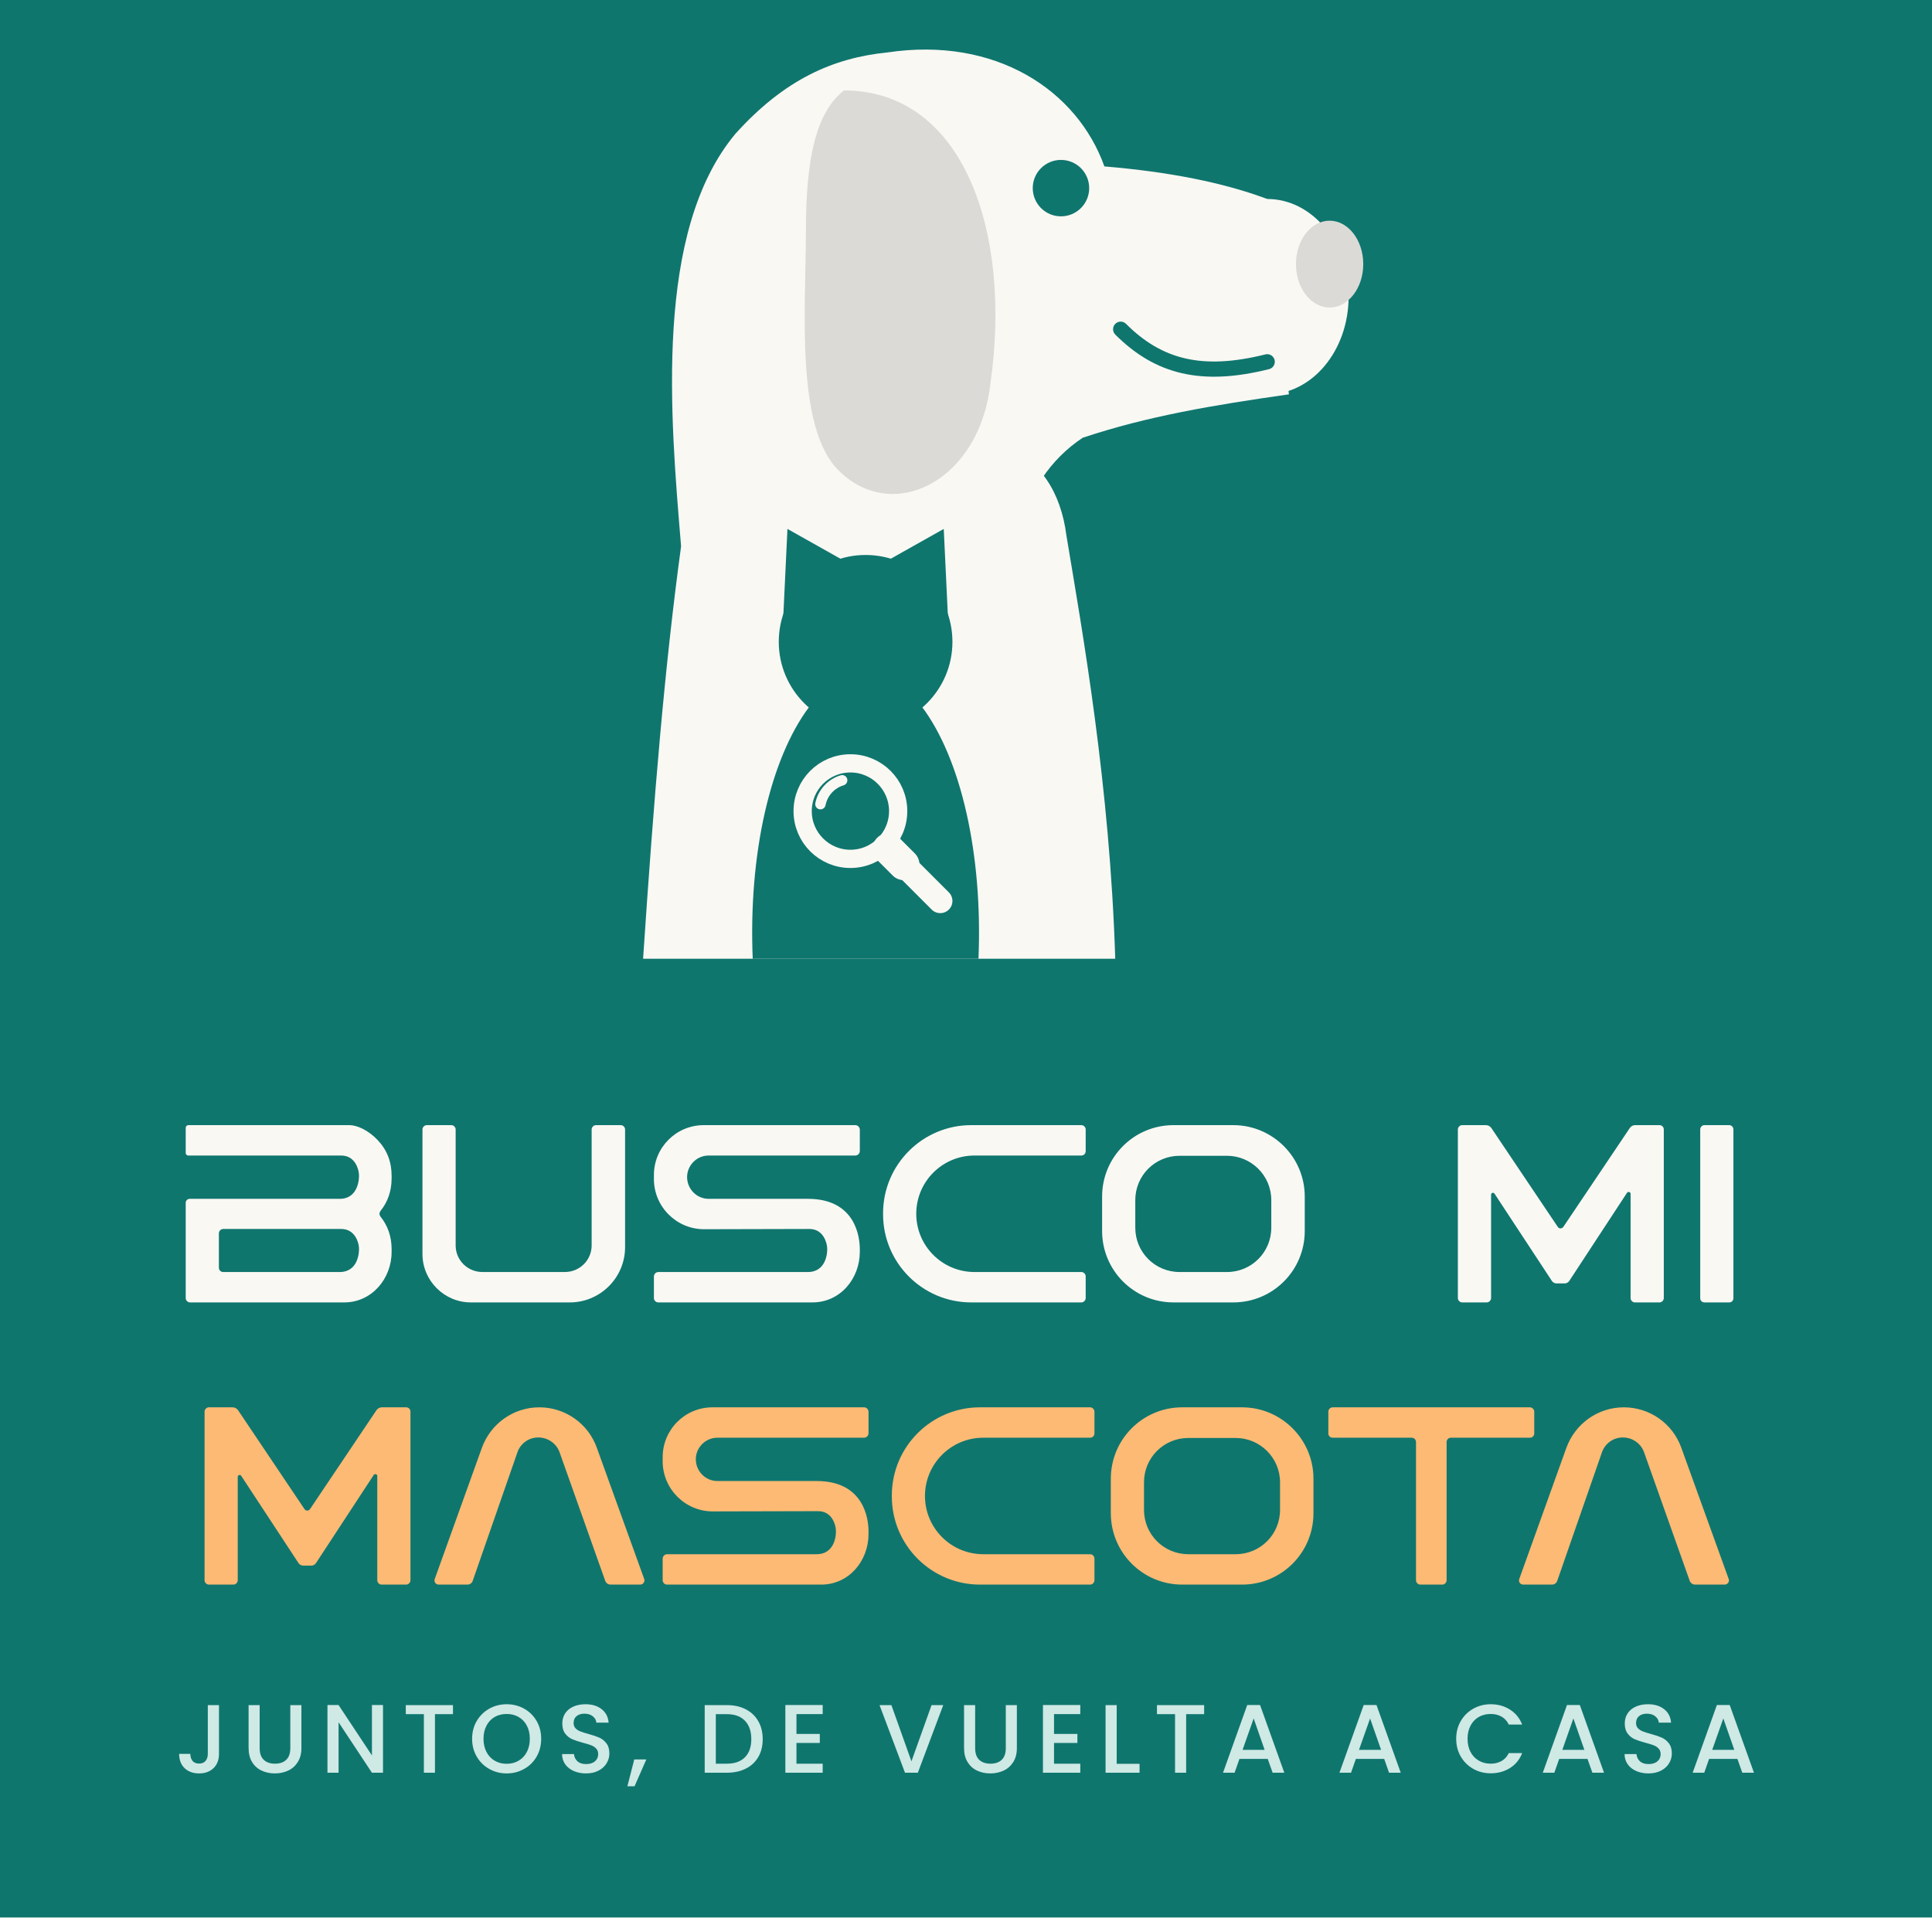
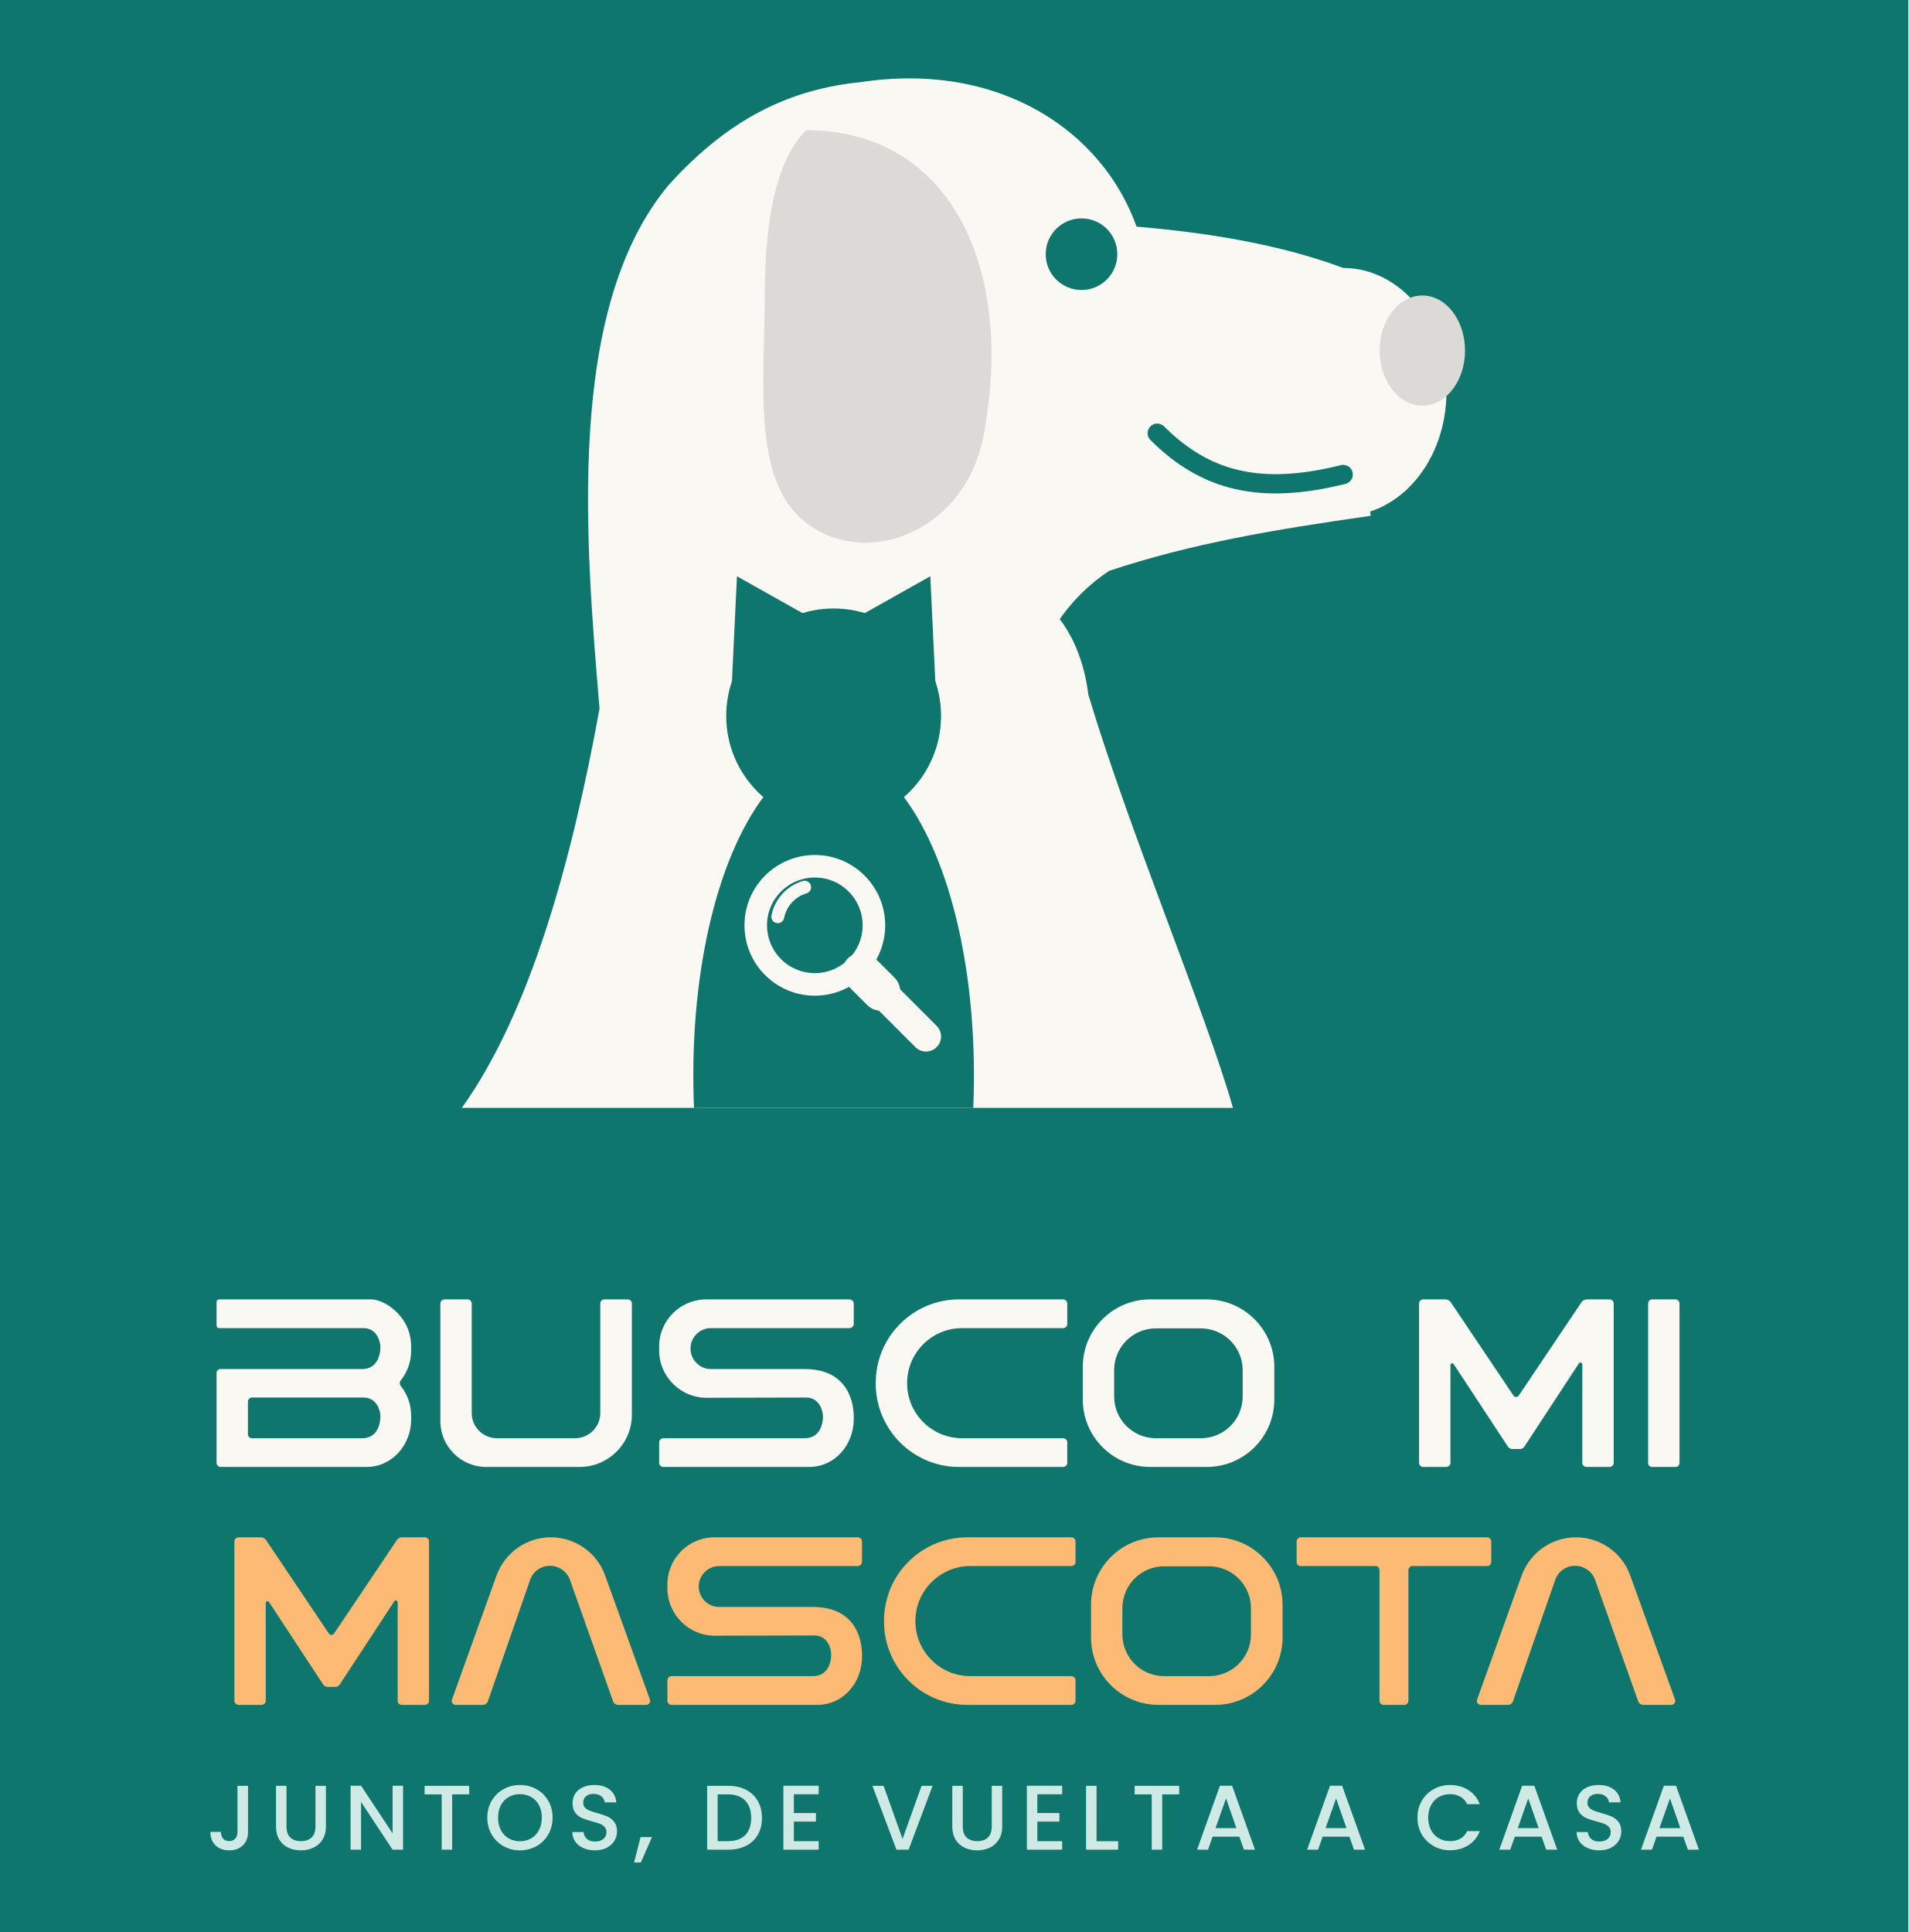
- <svg xmlns="http://www.w3.org/2000/svg" viewBox="0 0 534 530" width="534" height="530" role="img" aria-label="Busco mi mascota. Juntos, de vuelta a casa">
-   <rect width="534" height="530" fill="#0f766e" />
-   <g transform="translate(117 0) scale(2.5)">
+ <svg xmlns="http://www.w3.org/2000/svg" viewBox="0 0 558 565" width="558" height="565" role="img" aria-label="Busco mi mascota. Juntos, de vuelta a casa">
+   <rect width="558" height="565" fill="#0f766e" />
+   <g transform="translate(79.67114 -27.34228) scale(3.355705)">
    <defs>
      <mask id="k3" maskUnits="userSpaceOnUse" x="-20" y="-20" width="260" height="360">
        <rect x="-20" y="-20" width="260" height="360" fill="#fff" />
        <circle cx="130" cy="58" r="5.2" fill="#000" />
        <path d="M168 90 C156 93 148 91 141 84" fill="none" stroke="#000" stroke-width="2.8" stroke-linecap="round" />
-         <g transform="translate(94 200) scale(.8) translate(-30 -100)">
+         <g transform="translate(94 182) scale(.78) translate(-30 -100)">
          <g fill="#000">
            <circle cx="30" cy="27" r="20" />
            <path d="M11 22 L12 1 L28 10 Z" />
            <path d="M49 22 L48 1 L32 10 Z" />
            <path d="M17 42 C8 54 3 76 4 100 L56 100 C57 76 52 54 43 42 Z" />
          </g>
        </g>
      </mask>
    </defs>
-     <g transform="translate(-7.5 -14) scale(.6)">
+     <g transform="translate(-7.5 -4.5) scale(.6)">
      <g mask="url(#k3)">
        <g fill="#faf8f3">
          <path d="M60 124 C58 100 55 66 70 48 C79 38 88 34 98 33 C118 30 133 40 138 54 C150 55 160 57 168 60 L172 96 C158 98 146 100 134 104 C128 108 124 114 122 122 L100 134 Z" />
          <ellipse cx="168" cy="78" rx="15" ry="18" />
-           <path d="M60 124 C57 146 55 170 53 200 L140 200 C139 168 134 140 131 122 C130 114 126 108 120 106 L100 96 Z" />
+           <path d="M60 124 C56 146 50 168 40 182 L152 182 C148 168 137 142 131 122 C130 114 126 108 120 106 L100 96 Z" />
          <ellipse cx="179.5" cy="72" rx="6.2" ry="8" fill="#dcdad6" />
-           <path fill="#dcdad6" d="M90 40 C112 40 121 66 117 94 C115 112 99 120 89 110 C81 102 83 80 83 66 C83 52 85 44 90 40 Z" />
+           <path fill="#dcdad6" d="M90 40 C111 40 120 60 116 83 C114 98 99 104 90 97 C82 91 84 76 84 64 C84 52 86 44 90 40 Z" />
        </g>
      </g>
-       <g transform="translate(94 200) scale(.8) translate(-30 -100)" fill="none" stroke="#faf8f3" stroke-linecap="round">
+       <g transform="translate(94 182) scale(.78) translate(-30 -100)" fill="none" stroke="#faf8f3" stroke-linecap="round">
        <circle cx="26.5" cy="66" r="11" stroke-width="4.2" />
        <path d="M19.6 64.4 A7.2 7.2 0 0 1 24.6 58.9" stroke-width="2.4" />
        <line x1="35.2" y1="74.7" x2="38.8" y2="78.3" stroke-width="7.2" />
        <line x1="39.6" y1="79.1" x2="47.2" y2="86.7" stroke-width="5.6" />
      </g>
    </g>
  </g>
-   <path fill="#faf8f3" d="M108.24 325.7L108.24 325C108.24 321.15 106.98 317.86 104.39 315.13C101.8 312.4 98.72 311 96.55 311L52.03 311C51.68 311 51.33 311.35 51.33 311.7L51.33 318.7C51.33 319.12 51.68 319.4 52.03 319.4L94.31 319.4C98.23 319.4 99.14 323.32 99.21 324.51C99.35 325.7 99.07 331.37 93.89 331.37L52.45 331.37C51.82 331.37 51.33 331.86 51.33 332.49L51.33 358.81C51.33 359.44 51.89 360 52.52 360L95.15 360C102.78 360 108.24 353.42 108.24 346.07L108.24 345.3C108.24 341.8 107.19 338.79 105.16 336.27C104.81 335.78 104.81 335.22 105.16 334.73C107.19 332.21 108.24 329.2 108.24 325.7M93.89 351.6L61.69 351.6C61.06 351.6 60.5 351.11 60.5 350.41L60.5 340.89C60.5 340.26 61.06 339.7 61.69 339.7L94.31 339.7C98.23 339.7 99.14 343.62 99.21 344.74C99.35 346 99.07 351.6 93.89 351.6M171.58 311L164.72 311C164.09 311 163.53 311.56 163.53 312.19L163.53 344.25C163.53 348.31 160.24 351.6 156.11 351.6L133.36 351.6C129.23 351.6 125.94 348.31 125.94 344.25L125.94 312.19C125.94 311.56 125.38 311 124.75 311L117.96 311C117.33 311 116.77 311.56 116.77 312.19L116.77 346.63C116.77 353.98 122.79 360 130.14 360L157.51 360C165.91 360 172.77 353.14 172.77 344.74L172.77 312.19C172.77 311.56 172.21 311 171.58 311M195.86 331.37C192.57 331.37 189.91 328.64 189.91 325.35C189.91 322.13 192.57 319.4 195.86 319.4L236.39 319.4C237.09 319.4 237.65 318.84 237.65 318.14L237.65 312.26C237.65 311.56 237.09 311 236.39 311L194.53 311C186.9 311 180.74 317.16 180.74 324.79L180.74 325.91C180.74 333.54 186.97 339.77 194.6 339.77L223.72 339.7C227.64 339.7 228.55 343.62 228.62 344.81C228.76 346 228.48 351.6 223.3 351.6L182 351.6C181.3 351.6 180.74 352.16 180.74 352.86L180.74 358.81C180.74 359.44 181.3 360 181.93 360L224.56 360C232.26 360 237.65 353.42 237.65 346L237.65 345.3C237.65 341.8 236.39 331.37 223.3 331.37M269.35 319.4L298.89 319.4C299.52 319.4 300.08 318.91 300.08 318.21L300.08 312.19C300.08 311.56 299.52 311 298.89 311L268.44 311C255 311 244.08 321.92 244.08 335.36L244.08 335.64C244.08 349.08 255 360 268.44 360L298.89 360C299.52 360 300.08 359.44 300.08 358.81L300.08 352.79C300.08 352.16 299.52 351.6 298.89 351.6L269.35 351.6C260.46 351.6 253.25 344.39 253.25 335.5C253.25 326.61 260.46 319.4 269.35 319.4M340.88 311L324.36 311C313.44 311 304.62 319.82 304.62 330.74L304.62 340.26C304.62 351.18 313.44 360 324.36 360L340.88 360C351.8 360 360.63 351.18 360.63 340.26L360.63 330.74C360.63 319.82 351.73 311 340.88 311M351.38 339.35C351.38 346.14 345.92 351.6 339.13 351.6L326.04 351.6C319.25 351.6 313.79 346.14 313.79 339.35L313.79 331.72C313.79 324.93 319.25 319.47 326.04 319.47L339.13 319.47C345.85 319.47 351.38 324.93 351.38 331.72M451.95 311C451.39 311 450.83 311.28 450.49 311.77L432.14 339.07C431.72 339.7 430.88 339.7 430.53 339.07L412.19 311.77C411.84 311.28 411.28 311 410.65 311L404.14 311C403.51 311 402.95 311.56 402.95 312.19L402.95 358.81C402.95 359.44 403.51 360 404.14 360L410.94 360C411.56 360 412.13 359.44 412.13 358.81L412.13 330.25C412.13 329.69 412.82 329.48 413.1 329.97L428.93 354.05C429.2 354.47 429.69 354.75 430.19 354.75L432.5 354.75C432.99 354.75 433.47 354.47 433.75 354.05L449.71 329.69C450 329.27 450.69 329.48 450.69 329.97L450.69 358.81C450.69 359.44 451.25 360 451.88 360L458.68 360C459.31 360 459.87 359.44 459.87 358.81L459.87 312.19C459.87 311.56 459.38 311 458.68 311M477.92 360C478.62 360 479.11 359.51 479.11 358.81L479.11 312.19C479.11 311.56 478.62 311 477.92 311L471.13 311C470.43 311 469.94 311.56 469.94 312.19L469.94 358.81C469.94 359.51 470.43 360 471.13 360" />
-   <path fill="#fdba74" d="M105.54 389C104.98 389 104.42 389.28 104.07 389.77L85.73 417.07C85.31 417.7 84.47 417.7 84.12 417.07L65.78 389.77C65.43 389.28 64.87 389 64.24 389L57.73 389C57.1 389 56.54 389.56 56.54 390.19L56.54 436.81C56.54 437.44 57.1 438 57.73 438L64.52 438C65.15 438 65.71 437.44 65.71 436.81L65.71 408.25C65.71 407.69 66.41 407.48 66.69 407.97L82.51 432.05C82.79 432.47 83.28 432.75 83.77 432.75L86.08 432.75C86.57 432.75 87.06 432.47 87.34 432.05L103.3 407.69C103.58 407.27 104.28 407.48 104.28 407.97L104.28 436.81C104.28 437.44 104.84 438 105.47 438L112.26 438C112.89 438 113.45 437.44 113.45 436.81L113.45 390.19C113.45 389.56 112.97 389 112.26 389M178.06 436.46L164.97 400.2C162.58 393.48 156.22 389 149.07 389C141.94 389 135.63 393.48 133.19 400.2L120.16 436.46C119.88 437.23 120.44 438 121.28 438L129.19 438C129.89 438 130.45 437.58 130.66 436.95L142.98 401.53C143.82 399.01 146.13 397.33 148.79 397.33C151.45 397.33 153.83 399.01 154.68 401.46L167.28 436.95C167.49 437.58 168.12 438 168.75 438L176.94 438C177.78 438 178.33 437.16 178.06 436.46M198.28 409.37C194.98 409.37 192.32 406.64 192.32 403.35C192.32 400.13 194.98 397.4 198.28 397.4L238.81 397.4C239.5 397.4 240.06 396.84 240.06 396.14L240.06 390.26C240.06 389.56 239.5 389 238.81 389L196.94 389C189.31 389 183.16 395.16 183.16 402.79L183.16 403.91C183.16 411.54 189.38 417.77 197.01 417.77L226.13 417.7C230.06 417.7 230.97 421.62 231.03 422.81C231.18 424 230.89 429.6 225.72 429.6L184.41 429.6C183.72 429.6 183.16 430.16 183.16 430.86L183.16 436.81C183.16 437.44 183.72 438 184.34 438L226.97 438C234.68 438 240.06 431.42 240.06 424L240.06 423.3C240.06 419.8 238.81 409.37 225.72 409.37M271.76 397.4L301.31 397.4C301.94 397.4 302.5 396.91 302.5 396.21L302.5 390.19C302.5 389.56 301.94 389 301.31 389L270.86 389C257.42 389 246.5 399.92 246.5 413.36L246.5 413.64C246.5 427.08 257.42 438 270.86 438L301.31 438C301.94 438 302.5 437.44 302.5 436.81L302.5 430.79C302.5 430.16 301.94 429.6 301.31 429.6L271.76 429.6C262.88 429.6 255.66 422.39 255.66 413.5C255.66 404.61 262.88 397.4 271.76 397.4M343.3 389L326.77 389C315.86 389 307.03 397.82 307.03 408.74L307.03 418.26C307.03 429.18 315.86 438 326.77 438L343.3 438C354.22 438 363.04 429.18 363.04 418.26L363.04 408.74C363.04 397.82 354.14 389 343.3 389M353.8 417.35C353.8 424.14 348.33 429.6 341.55 429.6L328.45 429.6C321.67 429.6 316.2 424.14 316.2 417.35L316.2 409.72C316.2 402.93 321.67 397.47 328.45 397.47L341.55 397.47C348.26 397.47 353.8 402.93 353.8 409.72M368.34 389C367.71 389 367.15 389.56 367.15 390.19L367.15 396.21C367.15 396.91 367.71 397.4 368.34 397.4L390.18 397.4C390.88 397.4 391.38 397.96 391.38 398.59L391.38 436.81C391.38 437.44 391.93 438 392.56 438L398.65 438C399.28 438 399.84 437.44 399.84 436.81L399.84 398.59C399.84 397.96 400.33 397.4 401.03 397.4L422.88 397.4C423.5 397.4 424.06 396.91 424.06 396.21L424.06 390.19C424.06 389.56 423.5 389 422.88 389M477.81 436.46L464.72 400.2C462.34 393.48 455.97 389 448.83 389C441.69 389 435.39 393.48 432.94 400.2L419.92 436.46C419.64 437.23 420.2 438 421.04 438L428.95 438C429.65 438 430.21 437.58 430.42 436.95L442.74 401.53C443.58 399.01 445.89 397.33 448.55 397.33C451.21 397.33 453.59 399.01 454.43 401.46L467.03 436.95C467.25 437.58 467.88 438 468.5 438L476.69 438C477.53 438 478.09 437.16 477.81 436.46" />
-   <path fill="#cfe9e5" d="M57.44 471.31L60.53 471.31L60.53 484.78Q60.53 487.28 59.01 488.74Q57.49 490.19 55.02 490.19L55.02 490.19Q52.55 490.19 51.03 488.74Q49.51 487.28 49.51 484.78L49.51 484.78L52.6 484.78Q52.63 486.02 53.23 486.75Q53.84 487.47 55.02 487.47L55.02 487.47Q56.2 487.47 56.82 486.73Q57.44 485.99 57.44 484.78L57.44 484.78L57.44 471.31M68.71 471.31L71.77 471.31L71.77 483.22Q71.77 485.35 72.89 486.42Q74 487.5 75.99 487.5L75.99 487.5Q78.01 487.5 79.12 486.42Q80.24 485.35 80.24 483.22L80.24 483.22L80.24 471.31L83.31 471.31L83.31 483.17Q83.31 485.46 82.31 487.04Q81.32 488.63 79.65 489.41Q77.98 490.19 75.97 490.19L75.97 490.19Q73.95 490.19 72.3 489.41Q70.64 488.63 69.67 487.04Q68.71 485.46 68.71 483.17L68.71 483.17L68.71 471.31M105.86 471.29L105.86 490L102.8 490L93.58 476.05L93.58 490L90.51 490L90.51 471.29L93.58 471.29L102.8 485.21L102.8 471.29L105.86 471.29M112.16 471.31L125.2 471.31L125.2 473.81L120.22 473.81L120.22 490L117.16 490L117.16 473.81L112.16 473.81L112.16 471.31M140.04 490.19Q137.43 490.19 135.24 488.96Q133.05 487.74 131.77 485.55Q130.49 483.36 130.49 480.62L130.49 480.62Q130.49 477.87 131.77 475.7Q133.05 473.52 135.24 472.29Q137.43 471.07 140.04 471.07L140.04 471.07Q142.67 471.07 144.86 472.29Q147.06 473.52 148.32 475.7Q149.58 477.87 149.58 480.62L149.58 480.62Q149.58 483.36 148.32 485.55Q147.06 487.74 144.86 488.96Q142.67 490.19 140.04 490.19L140.04 490.19M140.04 487.53Q141.89 487.53 143.34 486.68Q144.8 485.83 145.62 484.26Q146.44 482.69 146.44 480.62L146.44 480.62Q146.44 478.55 145.62 476.99Q144.8 475.43 143.34 474.59Q141.89 473.76 140.04 473.76L140.04 473.76Q138.18 473.76 136.73 474.59Q135.28 475.43 134.46 476.99Q133.64 478.55 133.64 480.62L133.64 480.62Q133.64 482.69 134.46 484.26Q135.28 485.83 136.73 486.68Q138.18 487.53 140.04 487.53L140.04 487.53M161.98 490.19Q160.1 490.19 158.59 489.53Q157.08 488.87 156.22 487.66Q155.36 486.45 155.36 484.84L155.36 484.84L158.64 484.84Q158.75 486.05 159.6 486.83Q160.45 487.61 161.98 487.61L161.98 487.61Q163.56 487.61 164.45 486.84Q165.34 486.07 165.34 484.86L165.34 484.86Q165.34 483.92 164.79 483.33Q164.24 482.74 163.42 482.42Q162.6 482.1 161.14 481.72L161.14 481.72Q159.32 481.23 158.17 480.74Q157.03 480.24 156.22 479.19Q155.42 478.14 155.42 476.39L155.42 476.39Q155.42 474.78 156.22 473.57Q157.03 472.36 158.48 471.72Q159.93 471.07 161.84 471.07L161.84 471.07Q164.56 471.07 166.29 472.43Q168.03 473.79 168.22 476.15L168.22 476.15L164.83 476.15Q164.75 475.13 163.86 474.41Q162.97 473.68 161.52 473.68L161.52 473.68Q160.2 473.68 159.37 474.35Q158.54 475.02 158.54 476.29L158.54 476.29Q158.54 477.15 159.06 477.7Q159.58 478.25 160.39 478.57Q161.2 478.9 162.6 479.27L162.6 479.27Q164.45 479.78 165.62 480.29Q166.79 480.8 167.61 481.87Q168.43 482.93 168.43 484.7L168.43 484.7Q168.43 486.13 167.66 487.39Q166.9 488.66 165.43 489.42Q163.97 490.19 161.98 490.19L161.98 490.19M175.31 486.32L178.65 486.32L175.39 493.74L173.41 493.74L175.31 486.32M200.88 471.31Q203.87 471.31 206.11 472.46Q208.36 473.6 209.58 475.74Q210.81 477.87 210.81 480.72L210.81 480.72Q210.81 483.57 209.58 485.67Q208.36 487.77 206.11 488.88Q203.87 490 200.88 490L200.88 490L194.78 490L194.78 471.31L200.88 471.31M200.88 487.5Q204.16 487.5 205.91 485.72Q207.66 483.95 207.66 480.72L207.66 480.72Q207.66 477.47 205.91 475.64Q204.16 473.81 200.88 473.81L200.88 473.81L197.85 473.81L197.85 487.5L200.88 487.5M227.39 473.79L220.14 473.79L220.14 479.27L226.59 479.27L226.59 481.77L220.14 481.77L220.14 487.5L227.39 487.5L227.39 490L217.07 490L217.07 471.29L227.39 471.29L227.39 473.79M257.48 471.31L260.71 471.31L253.69 490L250.14 490L243.1 471.31L246.38 471.31L251.92 486.85L257.48 471.31M266.46 471.31L269.53 471.31L269.53 483.22Q269.53 485.35 270.64 486.42Q271.76 487.5 273.75 487.5L273.75 487.5Q275.77 487.5 276.88 486.42Q278 485.35 278 483.22L278 483.22L278 471.31L281.06 471.31L281.06 483.17Q281.06 485.46 280.07 487.04Q279.07 488.63 277.41 489.41Q275.74 490.19 273.72 490.19L273.72 490.19Q271.71 490.19 270.05 489.41Q268.4 488.63 267.43 487.04Q266.46 485.46 266.46 483.17L266.46 483.17L266.46 471.31M298.59 473.79L291.33 473.79L291.33 479.27L297.79 479.27L297.79 481.77L291.33 481.77L291.33 487.5L298.59 487.5L298.59 490L288.27 490L288.27 471.29L298.59 471.29L298.59 473.79M308.65 471.31L308.65 487.53L314.97 487.53L314.97 490L305.58 490L305.58 471.31L308.65 471.31M319.78 471.31L332.82 471.31L332.82 473.81L327.85 473.81L327.85 490L324.78 490L324.78 473.81L319.78 473.81L319.78 471.31M351.75 490L350.4 486.18L342.58 486.18L341.24 490L338.04 490L344.73 471.29L348.28 471.29L354.98 490L351.75 490M343.44 483.68L349.54 483.68L346.51 475L343.44 483.68M383.93 490L382.59 486.18L374.76 486.18L373.42 490L370.22 490L376.92 471.29L380.46 471.29L387.16 490L383.93 490M375.62 483.68L381.73 483.68L378.69 475L375.62 483.68M402.49 480.62Q402.49 477.87 403.76 475.7Q405.04 473.52 407.23 472.29Q409.42 471.07 412.03 471.07L412.03 471.07Q415.01 471.07 417.34 472.54Q419.67 474 420.72 476.69L420.72 476.69L417.03 476.69Q416.31 475.21 415.01 474.49Q413.72 473.76 412.03 473.76L412.03 473.76Q410.18 473.76 408.72 474.59Q407.27 475.43 406.45 476.99Q405.63 478.55 405.63 480.62L405.63 480.62Q405.63 482.69 406.45 484.25Q407.27 485.81 408.72 486.65Q410.18 487.5 412.03 487.5L412.03 487.5Q413.72 487.5 415.01 486.77Q416.31 486.05 417.03 484.57L417.03 484.57L420.72 484.57Q419.67 487.26 417.34 488.71Q415.01 490.16 412.03 490.16L412.03 490.16Q409.4 490.16 407.22 488.94Q405.04 487.71 403.76 485.54Q402.49 483.36 402.49 480.62L402.49 480.62M440.13 490L438.78 486.18L430.96 486.18L429.61 490L426.42 490L433.11 471.29L436.66 471.29L443.35 490L440.13 490M431.82 483.68L437.92 483.68L434.88 475L431.82 483.68M455.64 490.19Q453.76 490.19 452.25 489.53Q450.75 488.87 449.89 487.66Q449.03 486.45 449.03 484.84L449.03 484.84L452.31 484.84Q452.42 486.05 453.26 486.83Q454.11 487.61 455.64 487.61L455.64 487.61Q457.23 487.61 458.12 486.84Q459 486.07 459 484.86L459 484.86Q459 483.92 458.45 483.33Q457.9 482.74 457.08 482.42Q456.26 482.1 454.81 481.72L454.81 481.72Q452.98 481.23 451.84 480.74Q450.69 480.24 449.89 479.19Q449.08 478.14 449.08 476.39L449.08 476.39Q449.08 474.78 449.89 473.57Q450.69 472.36 452.15 471.72Q453.6 471.07 455.51 471.07L455.51 471.07Q458.22 471.07 459.96 472.43Q461.69 473.79 461.88 476.15L461.88 476.15L458.49 476.15Q458.41 475.13 457.52 474.41Q456.64 473.68 455.18 473.68L455.18 473.68Q453.87 473.68 453.03 474.35Q452.2 475.02 452.2 476.29L452.2 476.29Q452.2 477.15 452.72 477.7Q453.25 478.25 454.06 478.57Q454.86 478.9 456.26 479.27L456.26 479.27Q458.12 479.78 459.29 480.29Q460.45 480.8 461.27 481.87Q462.09 482.93 462.09 484.7L462.09 484.7Q462.09 486.13 461.33 487.39Q460.56 488.66 459.1 489.42Q457.63 490.19 455.64 490.19L455.64 490.19M481.56 490L480.22 486.18L472.39 486.18L471.05 490L467.85 490L474.54 471.29L478.09 471.29L484.79 490L481.56 490M473.25 483.68L479.36 483.68L476.32 475L473.25 483.68" />
+   <path fill="#faf8f3" d="M120.24 394.7L120.24 394C120.24 390.15 118.98 386.86 116.39 384.13C113.8 381.4 110.72 380 108.55 380L64.03 380C63.68 380 63.33 380.35 63.33 380.7L63.33 387.7C63.33 388.12 63.68 388.4 64.03 388.4L106.31 388.4C110.23 388.4 111.14 392.32 111.21 393.51C111.35 394.7 111.07 400.37 105.89 400.37L64.45 400.37C63.82 400.37 63.33 400.86 63.33 401.49L63.33 427.81C63.33 428.44 63.89 429 64.52 429L107.15 429C114.78 429 120.24 422.42 120.24 415.07L120.24 414.3C120.24 410.8 119.19 407.79 117.16 405.27C116.81 404.78 116.81 404.22 117.16 403.73C119.19 401.21 120.24 398.2 120.24 394.7M105.89 420.6L73.69 420.6C73.06 420.6 72.5 420.11 72.5 419.41L72.5 409.89C72.5 409.26 73.06 408.7 73.69 408.7L106.31 408.7C110.23 408.7 111.14 412.62 111.21 413.74C111.35 415 111.07 420.6 105.89 420.6M183.58 380L176.72 380C176.09 380 175.53 380.56 175.53 381.19L175.53 413.25C175.53 417.31 172.24 420.6 168.11 420.6L145.36 420.6C141.23 420.6 137.94 417.31 137.94 413.25L137.94 381.19C137.94 380.56 137.38 380 136.75 380L129.96 380C129.33 380 128.77 380.56 128.77 381.19L128.77 415.63C128.77 422.98 134.79 429 142.14 429L169.51 429C177.91 429 184.77 422.14 184.77 413.74L184.77 381.19C184.77 380.56 184.21 380 183.58 380M207.86 400.37C204.57 400.37 201.91 397.64 201.91 394.35C201.91 391.13 204.57 388.4 207.86 388.4L248.39 388.4C249.09 388.4 249.65 387.84 249.65 387.14L249.65 381.26C249.65 380.56 249.09 380 248.39 380L206.53 380C198.9 380 192.74 386.16 192.74 393.79L192.74 394.91C192.74 402.54 198.97 408.77 206.6 408.77L235.72 408.7C239.64 408.7 240.55 412.62 240.62 413.81C240.76 415 240.48 420.6 235.3 420.6L194 420.6C193.3 420.6 192.74 421.16 192.74 421.86L192.74 427.81C192.74 428.44 193.3 429 193.93 429L236.56 429C244.26 429 249.65 422.42 249.65 415L249.65 414.3C249.65 410.8 248.39 400.37 235.3 400.37M281.35 388.4L310.89 388.4C311.52 388.4 312.08 387.91 312.08 387.21L312.08 381.19C312.08 380.56 311.52 380 310.89 380L280.44 380C267 380 256.08 390.92 256.08 404.36L256.08 404.64C256.08 418.08 267 429 280.44 429L310.89 429C311.52 429 312.08 428.44 312.08 427.81L312.08 421.79C312.08 421.16 311.52 420.6 310.89 420.6L281.35 420.6C272.46 420.6 265.25 413.39 265.25 404.5C265.25 395.61 272.46 388.4 281.35 388.4M352.88 380L336.36 380C325.44 380 316.62 388.82 316.62 399.74L316.62 409.26C316.62 420.18 325.44 429 336.36 429L352.88 429C363.8 429 372.63 420.18 372.63 409.26L372.63 399.74C372.63 388.82 363.73 380 352.88 380M363.38 408.35C363.38 415.14 357.92 420.6 351.13 420.6L338.04 420.6C331.25 420.6 325.79 415.14 325.79 408.35L325.79 400.72C325.79 393.93 331.25 388.47 338.04 388.47L351.13 388.47C357.85 388.47 363.38 393.93 363.38 400.72M463.95 380C463.39 380 462.83 380.28 462.49 380.77L444.14 408.07C443.72 408.7 442.88 408.7 442.53 408.07L424.19 380.77C423.84 380.28 423.28 380 422.65 380L416.14 380C415.51 380 414.95 380.56 414.95 381.19L414.95 427.81C414.95 428.44 415.51 429 416.14 429L422.94 429C423.56 429 424.13 428.44 424.13 427.81L424.13 399.25C424.13 398.69 424.82 398.48 425.1 398.97L440.93 423.05C441.2 423.47 441.69 423.75 442.19 423.75L444.5 423.75C444.99 423.75 445.47 423.47 445.75 423.05L461.71 398.69C462 398.27 462.69 398.48 462.69 398.97L462.69 427.81C462.69 428.44 463.25 429 463.88 429L470.68 429C471.31 429 471.87 428.44 471.87 427.81L471.87 381.19C471.87 380.56 471.38 380 470.68 380M489.92 429C490.62 429 491.11 428.51 491.11 427.81L491.11 381.19C491.11 380.56 490.62 380 489.92 380L483.13 380C482.43 380 481.94 380.56 481.94 381.19L481.94 427.81C481.94 428.51 482.43 429 483.13 429" />
+   <path fill="#fdba74" d="M117.54 449.58C116.98 449.58 116.42 449.86 116.07 450.35L97.73 477.65C97.31 478.28 96.47 478.28 96.12 477.65L77.78 450.35C77.43 449.86 76.87 449.58 76.24 449.58L69.73 449.58C69.1 449.58 68.54 450.14 68.54 450.77L68.54 497.39C68.54 498.02 69.1 498.58 69.73 498.58L76.52 498.58C77.15 498.58 77.71 498.02 77.71 497.39L77.71 468.83C77.71 468.27 78.41 468.06 78.69 468.55L94.51 492.63C94.79 493.05 95.28 493.33 95.77 493.33L98.08 493.33C98.57 493.33 99.06 493.05 99.34 492.63L115.3 468.27C115.58 467.85 116.28 468.06 116.28 468.55L116.28 497.39C116.28 498.02 116.84 498.58 117.47 498.58L124.26 498.58C124.89 498.58 125.45 498.02 125.45 497.39L125.45 450.77C125.45 450.14 124.97 449.58 124.26 449.58M190.05 497.04L176.96 460.78C174.58 454.06 168.21 449.58 161.07 449.58C153.93 449.58 147.63 454.06 145.18 460.78L132.16 497.04C131.88 497.81 132.44 498.58 133.28 498.58L141.19 498.58C141.89 498.58 142.45 498.16 142.66 497.53L154.98 462.11C155.82 459.59 158.13 457.91 160.79 457.91C163.45 457.91 165.83 459.59 166.67 462.04L179.27 497.53C179.48 498.16 180.11 498.58 180.74 498.58L188.93 498.58C189.77 498.58 190.33 497.74 190.05 497.04M210.28 469.95C206.98 469.95 204.32 467.22 204.32 463.93C204.32 460.71 206.98 457.98 210.28 457.98L250.81 457.98C251.5 457.98 252.06 457.42 252.06 456.72L252.06 450.84C252.06 450.14 251.5 449.58 250.81 449.58L208.94 449.58C201.31 449.58 195.16 455.74 195.16 463.37L195.16 464.49C195.16 472.12 201.38 478.35 209.01 478.35L238.13 478.28C242.06 478.28 242.97 482.2 243.03 483.39C243.18 484.58 242.89 490.18 237.72 490.18L196.41 490.18C195.72 490.18 195.16 490.74 195.16 491.44L195.16 497.39C195.16 498.02 195.72 498.58 196.34 498.58L238.97 498.58C246.68 498.58 252.06 492 252.06 484.58L252.06 483.88C252.06 480.38 250.81 469.95 237.72 469.95M283.77 457.98L313.31 457.98C313.94 457.98 314.5 457.49 314.5 456.79L314.5 450.77C314.5 450.14 313.94 449.58 313.31 449.58L282.86 449.58C269.42 449.58 258.5 460.5 258.5 473.94L258.5 474.22C258.5 487.66 269.42 498.58 282.86 498.58L313.31 498.58C313.94 498.58 314.5 498.02 314.5 497.39L314.5 491.37C314.5 490.74 313.94 490.18 313.31 490.18L283.77 490.18C274.88 490.18 267.67 482.97 267.67 474.08C267.67 465.19 274.88 457.98 283.77 457.98M355.3 449.58L338.77 449.58C327.86 449.58 319.03 458.4 319.03 469.32L319.03 478.84C319.03 489.76 327.86 498.58 338.77 498.58L355.3 498.58C366.22 498.58 375.04 489.76 375.04 478.84L375.04 469.32C375.04 458.4 366.14 449.58 355.3 449.58M365.8 477.93C365.8 484.72 360.33 490.18 353.55 490.18L340.45 490.18C333.67 490.18 328.2 484.72 328.2 477.93L328.2 470.3C328.2 463.51 333.67 458.05 340.45 458.05L353.55 458.05C360.26 458.05 365.8 463.51 365.8 470.3M380.34 449.58C379.71 449.58 379.15 450.14 379.15 450.77L379.15 456.79C379.15 457.49 379.71 457.98 380.34 457.98L402.18 457.98C402.88 457.98 403.38 458.54 403.38 459.17L403.38 497.39C403.38 498.02 403.93 498.58 404.56 498.58L410.65 498.58C411.28 498.58 411.84 498.02 411.84 497.39L411.84 459.17C411.84 458.54 412.33 457.98 413.03 457.98L434.88 457.98C435.5 457.98 436.06 457.49 436.06 456.79L436.06 450.77C436.06 450.14 435.5 449.58 434.88 449.58M489.81 497.04L476.72 460.78C474.34 454.06 467.97 449.58 460.83 449.58C453.69 449.58 447.39 454.06 444.94 460.78L431.92 497.04C431.64 497.81 432.2 498.58 433.04 498.58L440.95 498.58C441.65 498.58 442.21 498.16 442.42 497.53L454.74 462.11C455.58 459.59 457.89 457.91 460.55 457.91C463.21 457.91 465.59 459.59 466.43 462.04L479.03 497.53C479.25 498.16 479.88 498.58 480.5 498.58L488.69 498.58C489.53 498.58 490.09 497.74 489.81 497.04" />
+   <path fill="#cfe9e5" d="M69.44 522.25L72.53 522.25L72.53 535.72Q72.53 538.22 71.01 539.67Q69.49 541.12 67.02 541.12L67.02 541.12Q64.55 541.12 63.03 539.67Q61.51 538.22 61.51 535.72L61.51 535.72L64.6 535.72Q64.63 536.95 65.23 537.68Q65.84 538.41 67.02 538.41L67.02 538.41Q68.2 538.41 68.82 537.67Q69.44 536.93 69.44 535.72L69.44 535.72L69.44 522.25M80.71 522.25L83.77 522.25L83.77 534.16Q83.77 536.28 84.89 537.36Q86 538.43 87.99 538.43L87.99 538.43Q90.01 538.43 91.12 537.36Q92.24 536.28 92.24 534.16L92.24 534.16L92.24 522.25L95.31 522.25L95.31 534.1Q95.31 536.39 94.31 537.98Q93.32 539.56 91.65 540.34Q89.98 541.12 87.97 541.12L87.97 541.12Q85.95 541.12 84.3 540.34Q82.64 539.56 81.67 537.98Q80.71 536.39 80.71 534.1L80.71 534.1L80.71 522.25M117.86 522.22L117.86 540.93L114.8 540.93L105.58 526.98L105.58 540.93L102.51 540.93L102.51 522.22L105.58 522.22L114.8 536.15L114.8 522.22L117.86 522.22M124.16 522.25L137.2 522.25L137.2 524.75L132.22 524.75L132.22 540.93L129.16 540.93L129.16 524.75L124.16 524.75L124.16 522.25M152.04 541.12Q149.43 541.12 147.24 539.9Q145.05 538.68 143.77 536.48Q142.49 534.29 142.49 531.55L142.49 531.55Q142.49 528.81 143.77 526.63Q145.05 524.45 147.24 523.23Q149.43 522.01 152.04 522.01L152.04 522.01Q154.67 522.01 156.86 523.23Q159.06 524.45 160.32 526.63Q161.58 528.81 161.58 531.55L161.58 531.55Q161.58 534.29 160.32 536.48Q159.06 538.68 156.86 539.9Q154.67 541.12 152.04 541.12L152.04 541.12M152.04 538.46Q153.89 538.46 155.34 537.61Q156.8 536.77 157.62 535.19Q158.44 533.62 158.44 531.55L158.44 531.55Q158.44 529.48 157.62 527.92Q156.8 526.36 155.34 525.53Q153.89 524.69 152.04 524.69L152.04 524.69Q150.18 524.69 148.73 525.53Q147.28 526.36 146.46 527.92Q145.64 529.48 145.64 531.55L145.64 531.55Q145.64 533.62 146.46 535.19Q147.28 536.77 148.73 537.61Q150.18 538.46 152.04 538.46L152.04 538.46M173.98 541.12Q172.1 541.12 170.59 540.46Q169.08 539.8 168.22 538.59Q167.36 537.38 167.36 535.77L167.36 535.77L170.64 535.77Q170.75 536.98 171.6 537.76Q172.45 538.54 173.98 538.54L173.98 538.54Q175.56 538.54 176.45 537.77Q177.34 537.01 177.34 535.8L177.34 535.8Q177.34 534.86 176.79 534.27Q176.24 533.67 175.42 533.35Q174.6 533.03 173.14 532.65L173.14 532.65Q171.32 532.17 170.17 531.67Q169.03 531.17 168.22 530.13Q167.42 529.08 167.42 527.33L167.42 527.33Q167.42 525.72 168.22 524.51Q169.03 523.3 170.48 522.65Q171.93 522.01 173.84 522.01L173.84 522.01Q176.56 522.01 178.29 523.36Q180.03 524.72 180.22 527.09L180.22 527.09L176.83 527.09Q176.75 526.07 175.86 525.34Q174.97 524.61 173.52 524.61L173.52 524.61Q172.2 524.61 171.37 525.29Q170.54 525.96 170.54 527.22L170.54 527.22Q170.54 528.08 171.06 528.63Q171.58 529.18 172.39 529.51Q173.2 529.83 174.6 530.21L174.6 530.21Q176.45 530.72 177.62 531.23Q178.79 531.74 179.61 532.8Q180.43 533.86 180.43 535.64L180.43 535.64Q180.43 537.06 179.66 538.33Q178.9 539.59 177.43 540.36Q175.97 541.12 173.98 541.12L173.98 541.12M187.31 537.25L190.65 537.25L187.39 544.67L185.41 544.67L187.31 537.25M212.88 522.25Q215.87 522.25 218.11 523.39Q220.36 524.53 221.58 526.67Q222.81 528.81 222.81 531.66L222.81 531.66Q222.81 534.51 221.58 536.6Q220.36 538.7 218.11 539.82Q215.87 540.93 212.88 540.93L212.88 540.93L206.78 540.93L206.78 522.25L212.88 522.25M212.88 538.43Q216.16 538.43 217.91 536.66Q219.66 534.88 219.66 531.66L219.66 531.66Q219.66 528.4 217.91 526.58Q216.16 524.75 212.88 524.75L212.88 524.75L209.85 524.75L209.85 538.43L212.88 538.43M239.39 524.72L232.14 524.72L232.14 530.21L238.59 530.21L238.59 532.71L232.14 532.71L232.14 538.43L239.39 538.43L239.39 540.93L229.07 540.93L229.07 522.22L239.39 522.22L239.39 524.72M269.48 522.25L272.71 522.25L265.69 540.93L262.14 540.93L255.1 522.25L258.38 522.25L263.92 537.79L269.48 522.25M278.46 522.25L281.53 522.25L281.53 534.16Q281.53 536.28 282.64 537.36Q283.76 538.43 285.75 538.43L285.75 538.43Q287.77 538.43 288.88 537.36Q290 536.28 290 534.16L290 534.16L290 522.25L293.06 522.25L293.06 534.1Q293.06 536.39 292.07 537.98Q291.07 539.56 289.41 540.34Q287.74 541.12 285.72 541.12L285.72 541.12Q283.71 541.12 282.05 540.34Q280.4 539.56 279.43 537.98Q278.46 536.39 278.46 534.1L278.46 534.1L278.46 522.25M310.59 524.72L303.33 524.72L303.33 530.21L309.79 530.21L309.79 532.71L303.33 532.71L303.33 538.43L310.59 538.43L310.59 540.93L300.27 540.93L300.27 522.22L310.59 522.22L310.59 524.72M320.65 522.25L320.65 538.46L326.97 538.46L326.97 540.93L317.58 540.93L317.58 522.25L320.65 522.25M331.78 522.25L344.82 522.25L344.82 524.75L339.85 524.75L339.85 540.93L336.78 540.93L336.78 524.75L331.78 524.75L331.78 522.25M363.75 540.93L362.4 537.12L354.58 537.12L353.24 540.93L350.04 540.93L356.73 522.22L360.28 522.22L366.98 540.93L363.75 540.93M355.44 534.62L361.54 534.62L358.51 525.93L355.44 534.62M395.93 540.93L394.59 537.12L386.76 537.12L385.42 540.93L382.22 540.93L388.92 522.22L392.46 522.22L399.16 540.93L395.93 540.93M387.62 534.62L393.73 534.62L390.69 525.93L387.62 534.62M414.49 531.55Q414.49 528.81 415.76 526.63Q417.04 524.45 419.23 523.23Q421.42 522.01 424.03 522.01L424.03 522.01Q427.01 522.01 429.34 523.47Q431.67 524.94 432.72 527.62L432.72 527.62L429.03 527.62Q428.31 526.15 427.01 525.42Q425.72 524.69 424.03 524.69L424.03 524.69Q422.18 524.69 420.72 525.53Q419.27 526.36 418.45 527.92Q417.63 529.48 417.63 531.55L417.63 531.55Q417.63 533.62 418.45 535.18Q419.27 536.74 420.72 537.59Q422.18 538.43 424.03 538.43L424.03 538.43Q425.72 538.43 427.01 537.71Q428.31 536.98 429.03 535.5L429.03 535.5L432.72 535.5Q431.67 538.19 429.34 539.64Q427.01 541.1 424.03 541.1L424.03 541.1Q421.4 541.1 419.22 539.87Q417.04 538.65 415.76 536.47Q414.49 534.29 414.49 531.55L414.49 531.55M452.13 540.93L450.78 537.12L442.96 537.12L441.61 540.93L438.42 540.93L445.11 522.22L448.66 522.22L455.35 540.93L452.13 540.93M443.82 534.62L449.92 534.62L446.88 525.93L443.82 534.62M467.64 541.12Q465.76 541.12 464.25 540.46Q462.75 539.8 461.89 538.59Q461.03 537.38 461.03 535.77L461.03 535.77L464.31 535.77Q464.42 536.98 465.26 537.76Q466.11 538.54 467.64 538.54L467.64 538.54Q469.23 538.54 470.12 537.77Q471 537.01 471 535.8L471 535.8Q471 534.86 470.45 534.27Q469.9 533.67 469.08 533.35Q468.26 533.03 466.81 532.65L466.81 532.65Q464.98 532.17 463.84 531.67Q462.69 531.17 461.89 530.13Q461.08 529.08 461.08 527.33L461.08 527.33Q461.08 525.72 461.89 524.51Q462.69 523.3 464.15 522.65Q465.6 522.01 467.51 522.01L467.51 522.01Q470.22 522.01 471.96 523.36Q473.69 524.72 473.88 527.09L473.88 527.09L470.49 527.09Q470.41 526.07 469.52 525.34Q468.64 524.61 467.18 524.61L467.18 524.61Q465.87 524.61 465.03 525.29Q464.2 525.96 464.2 527.22L464.2 527.22Q464.2 528.08 464.72 528.63Q465.25 529.18 466.06 529.51Q466.86 529.83 468.26 530.21L468.26 530.21Q470.12 530.72 471.29 531.23Q472.45 531.74 473.27 532.8Q474.09 533.86 474.09 535.64L474.09 535.64Q474.09 537.06 473.33 538.33Q472.56 539.59 471.1 540.36Q469.63 541.12 467.64 541.12L467.64 541.12M493.56 540.93L492.22 537.12L484.39 537.12L483.05 540.93L479.85 540.93L486.54 522.22L490.09 522.22L496.79 540.93L493.56 540.93M485.25 534.62L491.36 534.62L488.32 525.93L485.25 534.62" />
</svg>
